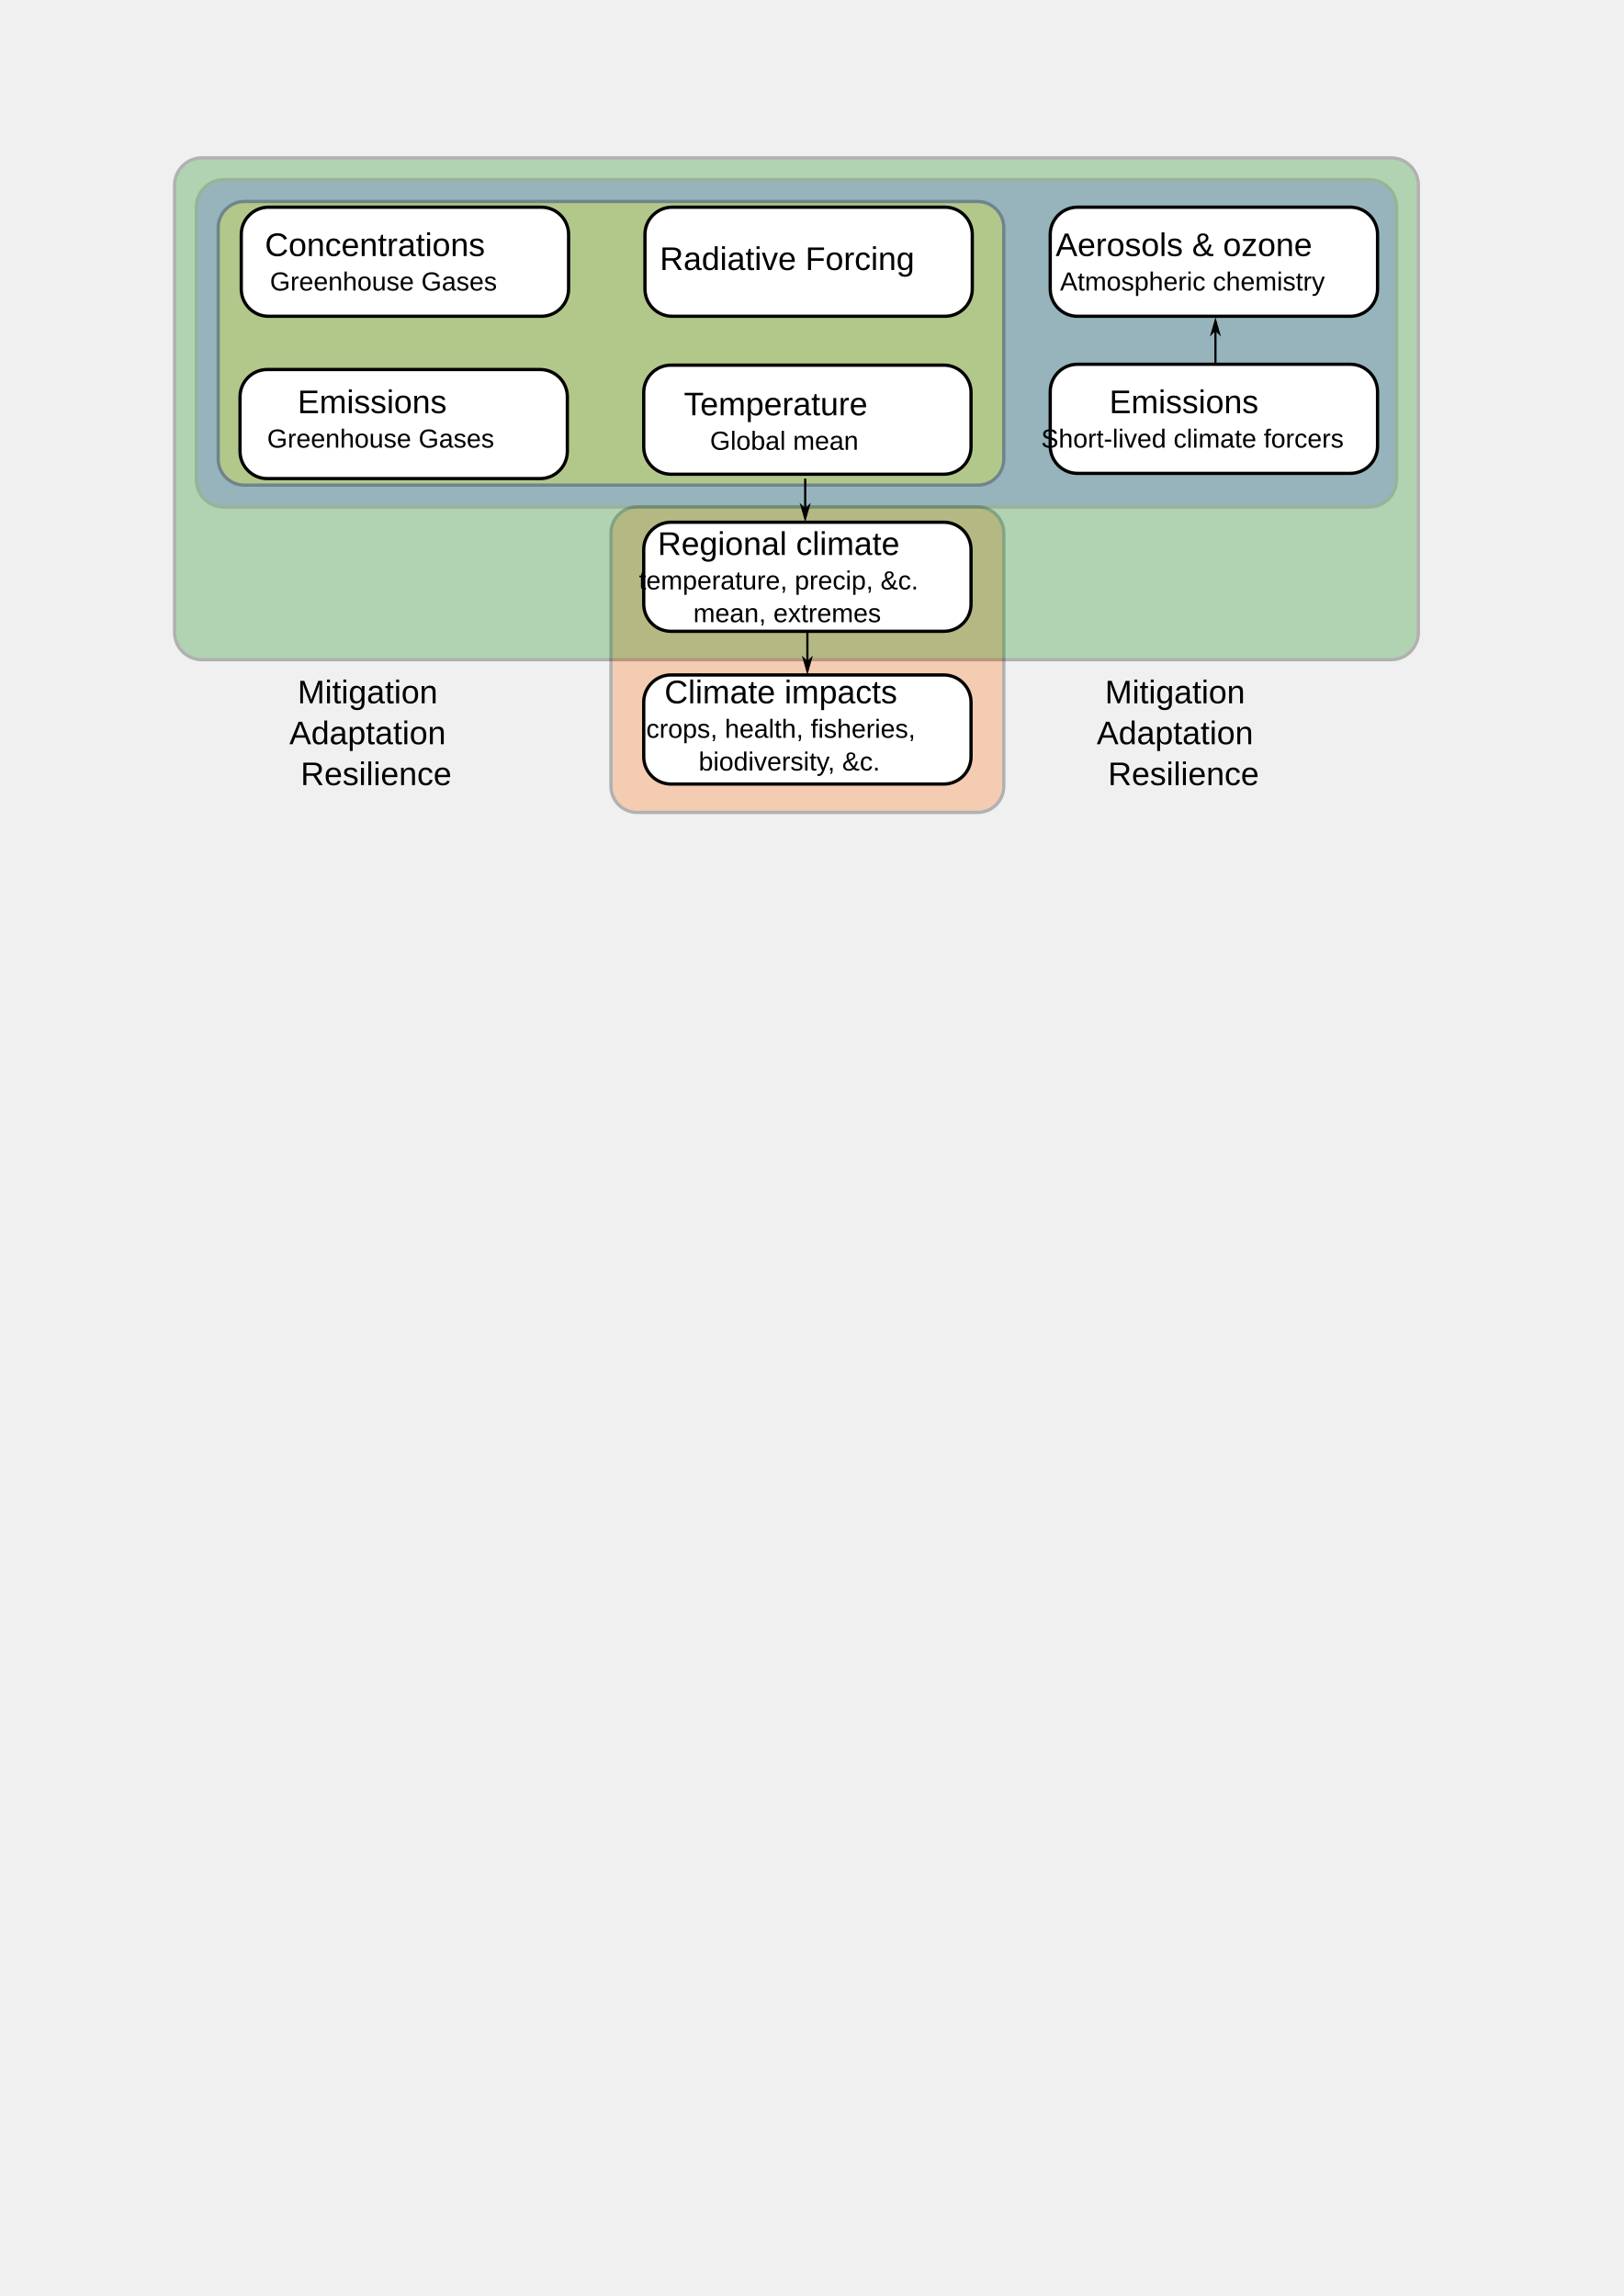
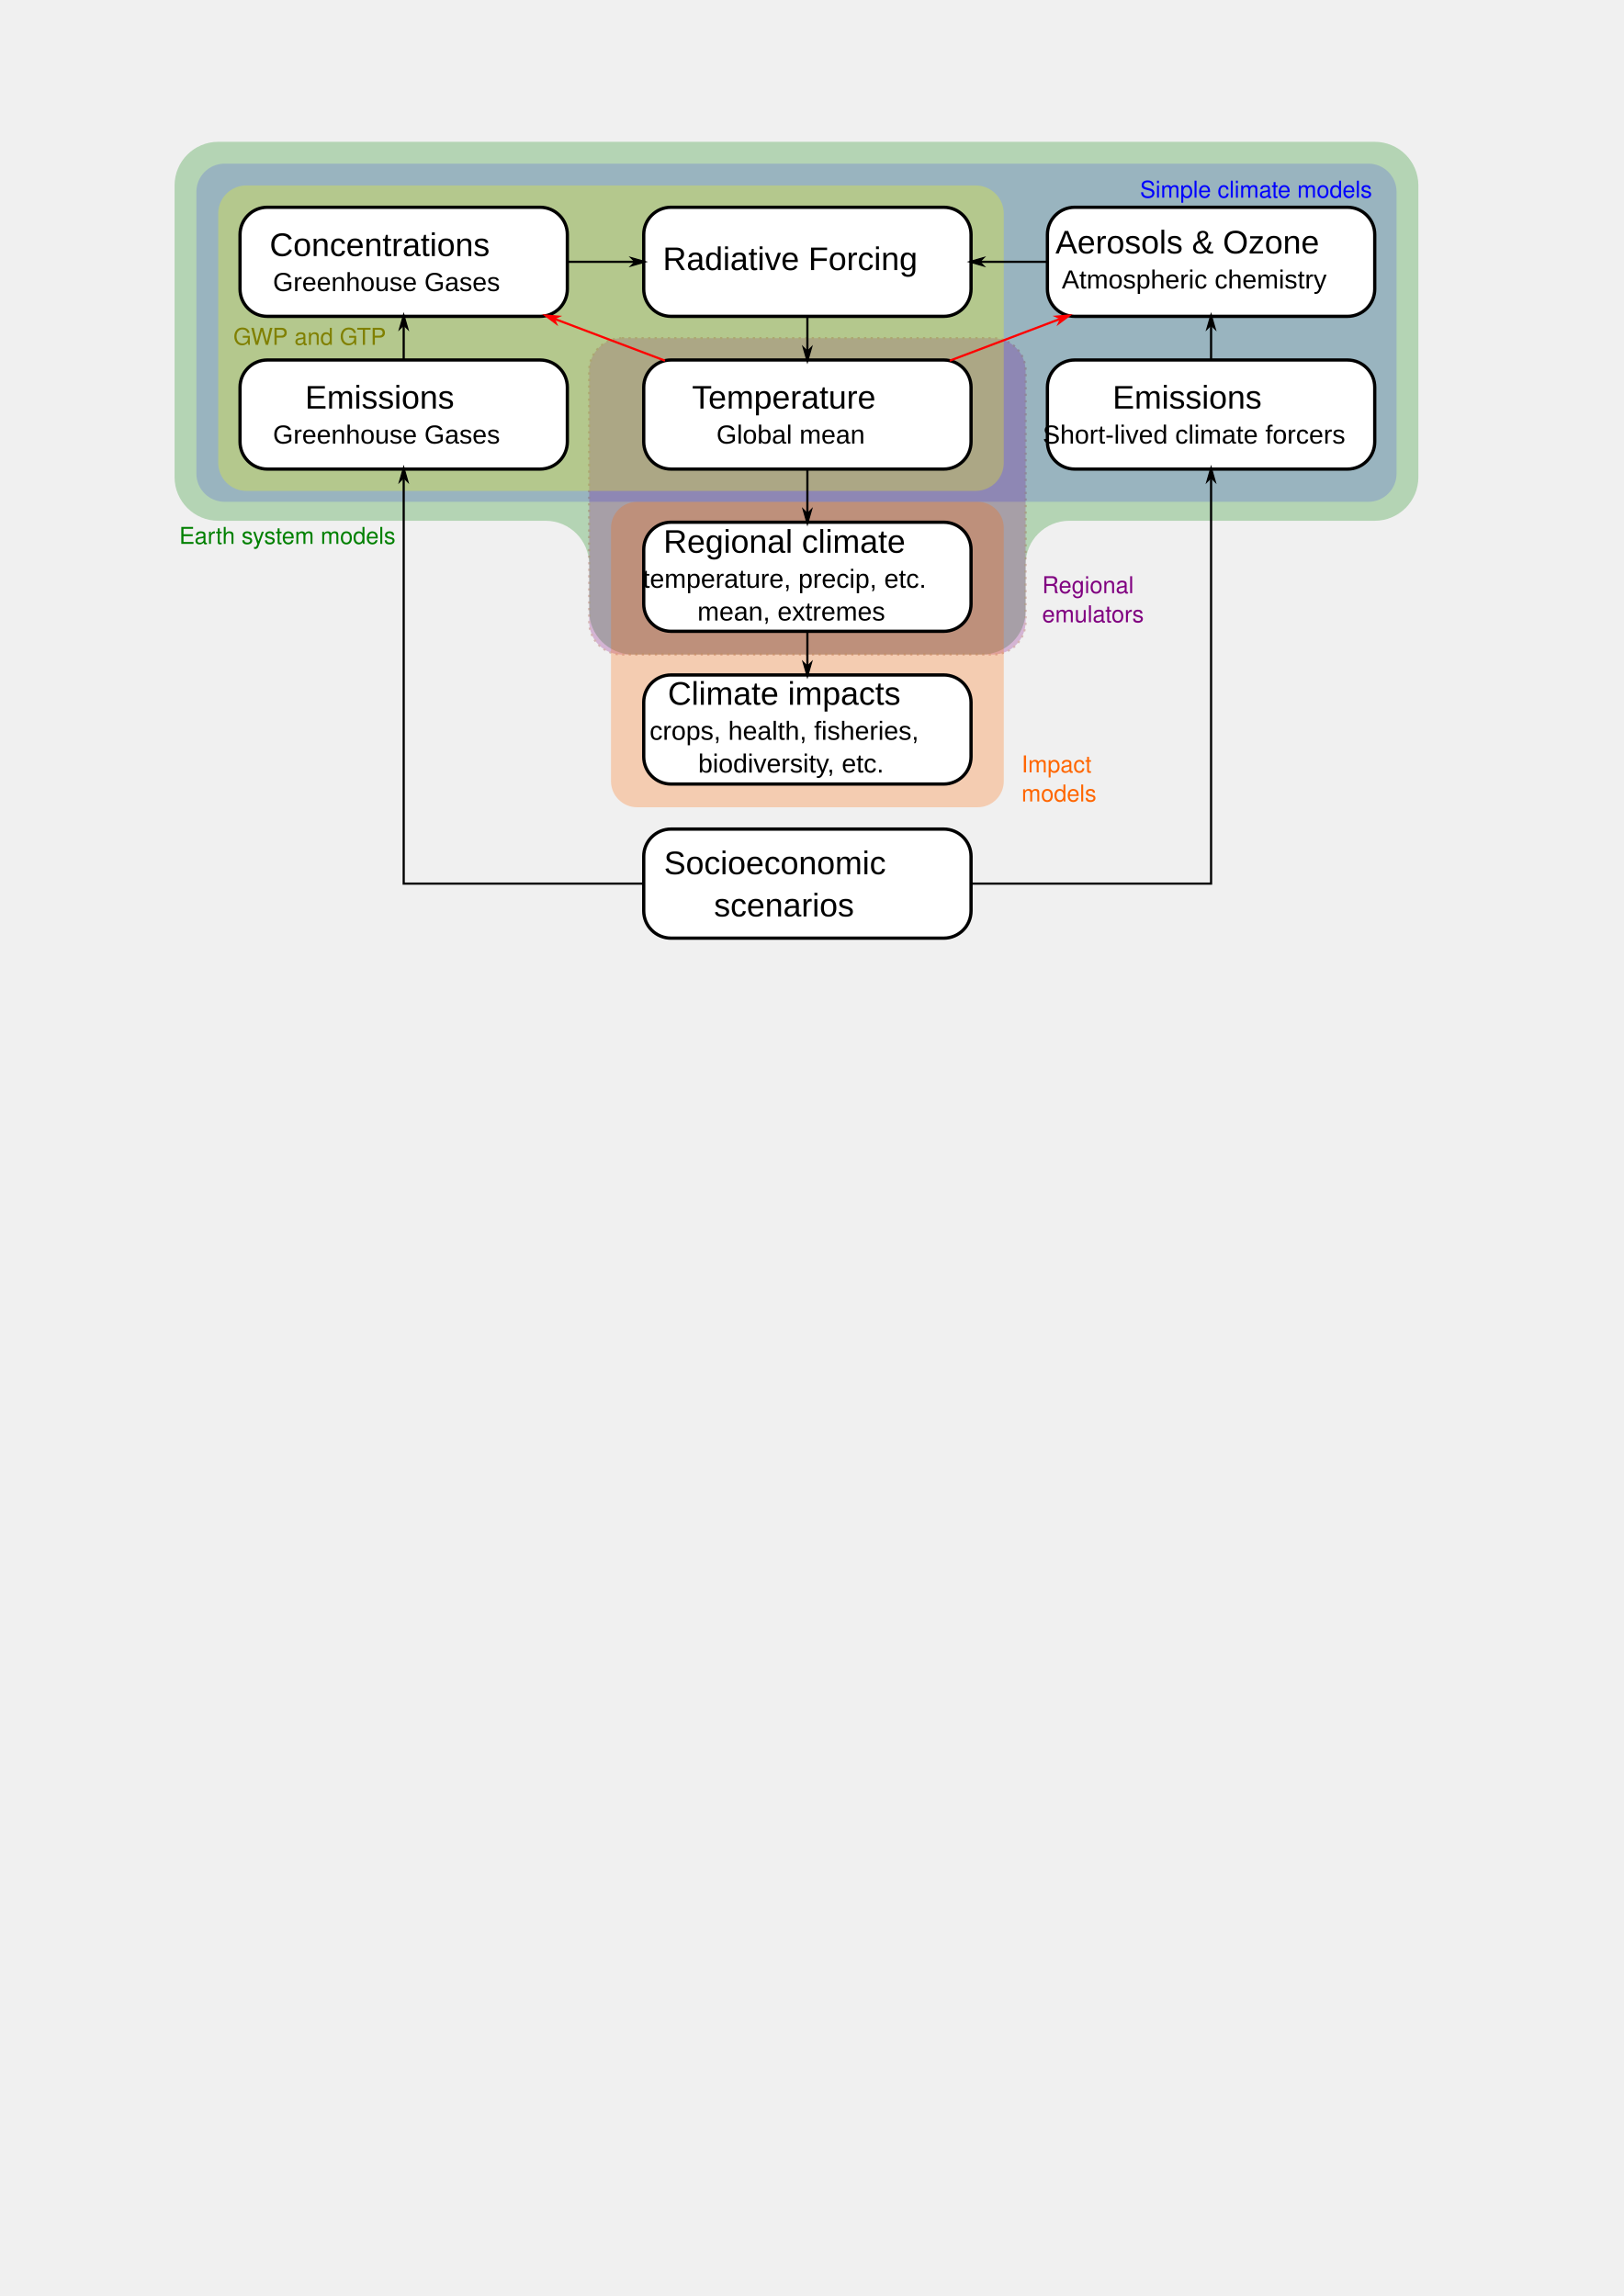
<svg xmlns="http://www.w3.org/2000/svg" width="744.094" height="1052.362" id="svg2" version="1.1">
  <defs id="defs4">
+     <marker style="overflow:visible;" id="marker31080" refX="0.0" refY="0.0" orient="auto">
+       <path transform="scale(0.8) rotate(180) translate(12.5,0)" style="fill-rule:evenodd;fill:context-stroke;stroke:context-stroke;stroke-width:1.0pt;" d="M 0.0,0.0 L 5.0,-5.0 L -12.5,0.0 L 5.0,5.0 L 0.0,0.0 z " id="path31078" />
+     </marker>
+     <marker style="overflow:visible;" id="Arrow1Lend" refX="0.0" refY="0.0" orient="auto">
+       <path transform="scale(0.8) rotate(180) translate(12.5,0)" style="fill-rule:evenodd;fill:context-stroke;stroke:context-stroke;stroke-width:1.0pt;" d="M 0.0,0.0 L 5.0,-5.0 L -12.5,0.0 L 5.0,5.0 L 0.0,0.0 z " id="path30813" />
+     </marker>
    <marker orient="auto" refY="0.0" refX="0.0" id="Arrow1Mend" style="overflow:visible;">
      <path id="path3886" d="M 0.0,0.0 L 5.0,-5.0 L -12.5,0.0 L 5.0,5.0 L 0.0,0.0 z " style="fill-rule:evenodd;stroke:#000000;stroke-width:1.0pt;marker-start:none;" transform="scale(0.4) rotate(180) translate(10,0)" />
    </marker>
    <marker orient="auto" refY="0.0" refX="0.0" id="Arrow1Send" style="overflow:visible;">
      <path id="path3892" d="M 0.0,0.0 L 5.0,-5.0 L -12.5,0.0 L 5.0,5.0 L 0.0,0.0 z " style="fill-rule:evenodd;stroke:#000000;stroke-width:1.0pt;marker-start:none;" transform="scale(0.2) rotate(180) translate(6,0)" />
    </marker>
    <marker orient="auto" refY="0" refX="0" id="Arrow1Mend-8" style="overflow:visible">
      <path id="path3886-6" d="M 0,0 5,-5 -12.5,0 5,5 0,0 z" style="fill-rule:evenodd;stroke:#000000;stroke-width:1pt;marker-start:none" transform="matrix(-0.4,0,0,-0.4,-4,0)" />
    </marker>
    <marker orient="auto" refY="0" refX="0" id="Arrow1Mend-4" style="overflow:visible">
      <path id="path3886-9" d="M 0,0 5,-5 -12.5,0 5,5 0,0 z" style="fill-rule:evenodd;stroke:#000000;stroke-width:1pt;marker-start:none" transform="matrix(-0.4,0,0,-0.4,-4,0)" />
    </marker>
    <marker orient="auto" refY="0" refX="0" id="Arrow1Mend-0" style="overflow:visible">
      <path id="path3886-4" d="M 0,0 5,-5 -12.5,0 5,5 0,0 z" style="fill-rule:evenodd;stroke:#000000;stroke-width:1pt;marker-start:none" transform="matrix(-0.4,0,0,-0.4,-4,0)" />
    </marker>
    <marker orient="auto" refY="0" refX="0" id="Arrow1Mend-2" style="overflow:visible">
      <path id="path3886-8" d="M 0,0 5,-5 -12.5,0 5,5 0,0 z" style="fill-rule:evenodd;stroke:#000000;stroke-width:1pt;marker-start:none" transform="matrix(-0.4,0,0,-0.4,-4,0)" />
    </marker>
    <marker orient="auto" refY="0" refX="0" id="Arrow1Mend-47" style="overflow:visible">
      <path id="path3886-7" d="M 0,0 5,-5 -12.5,0 5,5 0,0 z" style="fill-rule:evenodd;stroke:#000000;stroke-width:1pt;marker-start:none" transform="matrix(-0.4,0,0,-0.4,-4,0)" />
    </marker>
    <marker orient="auto" refY="0" refX="0" id="Arrow1Mend-9" style="overflow:visible">
      <path id="path3886-1" d="M 0,0 5,-5 -12.5,0 5,5 0,0 z" style="fill-rule:evenodd;stroke:#000000;stroke-width:1pt;marker-start:none" transform="matrix(-0.4,0,0,-0.4,-4,0)" />
    </marker>
    <marker orient="auto" refY="0" refX="0" id="Arrow1Mend-25" style="overflow:visible">
      <path id="path3886-86" d="M 0,0 5,-5 -12.5,0 5,5 0,0 z" style="fill-rule:evenodd;stroke:#000000;stroke-width:1pt;marker-start:none" transform="matrix(-0.4,0,0,-0.4,-4,0)" />
    </marker>
    <marker orient="auto" refY="0" refX="0" id="Arrow1Mend-3" style="overflow:visible">
      <path id="path3886-3" d="M 0,0 5,-5 -12.5,0 5,5 0,0 z" style="fill-rule:evenodd;stroke:#000000;stroke-width:1pt;marker-start:none" transform="matrix(-0.4,0,0,-0.4,-4,0)" />
    </marker>
    <marker orient="auto" refY="0" refX="0" id="Arrow1Mend-6" style="overflow:visible">
      <path id="path3886-2" d="M 0,0 5,-5 -12.5,0 5,5 0,0 z" style="fill-rule:evenodd;stroke:#000000;stroke-width:1pt;marker-start:none" transform="matrix(-0.4,0,0,-0.4,-4,0)" />
    </marker>
+     <marker orient="auto" refY="0.0" refX="0.0" style="overflow:visible;" id="Arrow1Mend5739">
+       <path id="path52276" d="M 0.0,0.0 L 5.0,-5.0 L -12.5,0.0 L 5.0,5.0 L 0.0,0.0 z " style="fill-rule:evenodd;stroke:#800000;stroke-width:1.0pt;marker-start:none;fill:#ffffff" transform="scale(0.4) rotate(180) translate(10,0)" />
+     </marker>
+     <marker orient="auto" refY="0.0" refX="0.0" style="overflow:visible;" id="Arrow1Mend6568">
+       <path id="path52279" d="M 0.0,0.0 L 5.0,-5.0 L -12.5,0.0 L 5.0,5.0 L 0.0,0.0 z " style="fill-rule:evenodd;stroke:#800000;stroke-width:1.0pt;marker-start:none;fill:#ffffff" transform="scale(0.4) rotate(180) translate(10,0)" />
+     </marker>
+     <marker orient="auto" refY="0.0" refX="0.0" style="overflow:visible;" id="Arrow1Mend65689914">
+       <path id="path52715" d="M 0.0,0.0 L 5.0,-5.0 L -12.5,0.0 L 5.0,5.0 L 0.0,0.0 z " style="fill-rule:evenodd;stroke:#ff0000;stroke-width:1.0pt;marker-start:none;fill:#ffffff" transform="scale(0.4) rotate(180) translate(10,0)" />
+     </marker>
+     <marker orient="auto" refY="0.0" refX="0.0" style="overflow:visible;" id="Arrow1Mend57392504">
+       <path id="path52718" d="M 0.0,0.0 L 5.0,-5.0 L -12.5,0.0 L 5.0,5.0 L 0.0,0.0 z " style="fill-rule:evenodd;stroke:#ff0000;stroke-width:1.0pt;marker-start:none;fill:#ffffff" transform="scale(0.4) rotate(180) translate(10,0)" />
+     </marker>
+     <marker orient="auto" refY="0.0" refX="0.0" style="overflow:visible;" id="Arrow1Mend656899147499">
+       <path id="path66542" d="M 0.0,0.0 L 5.0,-5.0 L -12.5,0.0 L 5.0,5.0 L 0.0,0.0 z " style="fill-rule:evenodd;stroke:#ff0000;stroke-width:1.0pt;marker-start:none;fill:#ff0000" transform="scale(0.4) rotate(180) translate(10,0)" />
+     </marker>
+     <marker orient="auto" refY="0.0" refX="0.0" style="overflow:visible;" id="Arrow1Mend573925048667">
+       <path id="path66852" d="M 0.0,0.0 L 5.0,-5.0 L -12.5,0.0 L 5.0,5.0 L 0.0,0.0 z " style="fill-rule:evenodd;stroke:#ff0000;stroke-width:1.0pt;marker-start:none;fill:#ff0000" transform="scale(0.4) rotate(180) translate(10,0)" />
+     </marker>
  </defs>
  <g id="layer1">
-     <rect style="opacity:0.263;fill:#ff6600;stroke:#000000;stroke-width:1.5;stroke-miterlimit:4;stroke-dasharray:none" id="rect4771" width="180" height="140" x="280" y="232.362" ry="11.957" />
-     <rect style="opacity:0.263;fill:#008000;stroke:#000000;stroke-width:1.5;stroke-miterlimit:4;stroke-dasharray:none" id="rect4765" width="570" height="230" x="80" y="72.362" ry="12.5" />
-     <rect style="opacity:0.152;fill:#0000ff;stroke:#000000;stroke-width:1.5;stroke-miterlimit:4;stroke-dasharray:none" id="rect4761" width="550" height="150" x="90" y="82.362" ry="12.5" />
-     <rect style="opacity:0.263;fill:#ffff00;stroke:#000000;stroke-width:1.5;stroke-miterlimit:4;stroke-dasharray:none" id="rect4767" width="360" height="130" x="100" y="92.362" ry="11.957" />
-     <rect style="fill:#ffffff;stroke:#000000;stroke-width:1.5;stroke-miterlimit:4;stroke-dasharray:none" id="rect2816" width="150" height="50" x="110" y="169.362" ry="12.5" />
-     <text xml:space="preserve" style="font-size:15px;font-style:normal;font-weight:normal;text-align:center;line-height:125%;letter-spacing:0px;word-spacing:0px;text-anchor:middle;fill:#000000;fill-opacity:1;stroke:none;font-family:sans-serif" x="184.204" y="189.362" id="text2820">
-       <tspan id="tspan2822" x="184.204" y="189.362" style="font-family:Arial;-inkscape-font-specification:Arial">Emissions</tspan>
-       <tspan x="184.204" y="205.16" id="tspan2824" style="font-size:12px;font-family:Arial;-inkscape-font-specification:Arial">Greenhouse Gases</tspan>
+     <path style="opacity:0.25;fill:#008000;stroke:none;stroke-width:1.011px;stroke-linecap:butt;stroke-linejoin:miter;stroke-opacity:1" d="m 100,65 h 530 a 20,20 45 0 1 20,20 v 133.696 a 20,20 135 0 1 -20,20 l -140,0 a 20,20 135 0 0 -20,20 V 280 a 20,20 135 0 1 -20,20 H 290 a 20,20 45 0 1 -20,-20 v -21.304 a 20,20 45 0 0 -20,-20 H 100 a 20,20 45 0 1 -20,-20 V 85 a 20,20 135 0 1 20,-20 z" id="path4806" />
+     <rect style="opacity:0.25;fill:#800080;stroke:#800000;stroke-width:1;stroke-dasharray:1, 2" id="rect49499" width="200" height="145" x="270" y="155" ry="15" />
+     <rect style="opacity:0.263;fill:#ff6600;stroke:none;stroke-width:1.5;stroke-miterlimit:4;stroke-dasharray:none" id="rect4771" width="180" height="140" x="280" y="230" ry="11.957" />
+     <rect style="opacity:0.152;fill:#0000ff;stroke:none;stroke-width:1.525;stroke-miterlimit:4;stroke-dasharray:none" id="rect4761" width="550" height="155" x="90" y="75" ry="12.917" />
+     <rect style="opacity:0.263;fill:#ffff00;stroke:none;stroke-width:1.557;stroke-miterlimit:4;stroke-dasharray:none" id="rect4767" width="360" height="140" x="100" y="85" ry="12.876" />
+     <rect style="fill:#ffffff;stroke:#000000;stroke-width:1.5;stroke-miterlimit:4;stroke-dasharray:none" id="rect2816" width="150" height="50" x="110" y="165" ry="12.5" />
+     <rect style="fill:#ffffff;stroke:#000000;stroke-width:1.5;stroke-miterlimit:4;stroke-dasharray:none" id="rect2816-9" width="150" height="50" x="295" y="380" ry="12.5" />
+     <text xml:space="preserve" style="font-style:normal;font-weight:normal;line-height:0%;font-family:sans-serif;text-align:center;letter-spacing:0px;word-spacing:0px;text-anchor:middle;fill:#000000;fill-opacity:1;stroke:none" x="184.912" y="187.272" id="text2820">
+       <tspan id="tspan2822" x="184.912" y="187.272" style="font-size:15px;line-height:1.25;font-family:Arial;-inkscape-font-specification:Arial">Emissions</tspan>
+       <tspan x="184.912" y="203.319" id="tspan2824" style="font-size:12px;line-height:1.25;font-family:Arial;-inkscape-font-specification:Arial">Greenhouse Gases</tspan>
    </text>
-     <rect style="fill:#ffffff;stroke:#000000;stroke-width:1.5;stroke-miterlimit:4;stroke-dasharray:none" id="rect2816-4" width="150" height="50" x="481.292" y="166.966" ry="12.5" />
-     <text xml:space="preserve" style="font-size:15px;font-style:normal;font-weight:normal;text-align:center;line-height:125%;letter-spacing:0px;word-spacing:0px;text-anchor:middle;fill:#000000;fill-opacity:1;stroke:none;font-family:sans-serif" x="556.204" y="189.362" id="text2820-3">
-       <tspan id="tspan2822-3" x="556.204" y="189.362" style="font-family:Arial;-inkscape-font-specification:Arial">Emissions</tspan>
-       <tspan x="556.204" y="205.16" id="tspan2824-1" style="font-size:12px;font-family:Arial;-inkscape-font-specification:Arial">Short-lived climate forcers</tspan>
+     <rect style="fill:#ffffff;stroke:#000000;stroke-width:1.5;stroke-miterlimit:4;stroke-dasharray:none" id="rect2816-4" width="150" height="50" x="480" y="165" ry="12.5" />
+     <text xml:space="preserve" style="font-style:normal;font-weight:normal;line-height:0%;font-family:sans-serif;text-align:center;letter-spacing:0px;word-spacing:0px;text-anchor:middle;fill:#000000;fill-opacity:1;stroke:none" x="554.962" y="187.272" id="text2820-3">
+       <tspan id="tspan2822-3" x="554.962" y="187.272" style="font-size:15px;line-height:1.25;font-family:Arial;-inkscape-font-specification:Arial">Emissions</tspan>
+       <tspan x="554.962" y="203.319" id="tspan2824-1" style="font-size:12px;line-height:1.25;font-family:Arial;-inkscape-font-specification:Arial">Short-lived climate forcers</tspan>
    </text>
-     <rect style="fill:#ffffff;stroke:#000000;stroke-width:1.5;stroke-miterlimit:4;stroke-dasharray:none" id="rect2816-3" width="150" height="50" x="110.566" y="94.966" ry="12.5" />
-     <text xml:space="preserve" style="font-size:15px;font-style:normal;font-weight:normal;text-align:center;line-height:125%;letter-spacing:0px;word-spacing:0px;text-anchor:middle;fill:#000000;fill-opacity:1;stroke:none;font-family:sans-serif" x="185.479" y="117.362" id="text2820-9">
-       <tspan id="tspan2822-1" x="185.479" y="117.362" style="font-family:Arial;-inkscape-font-specification:Arial">Concentrations</tspan>
-       <tspan x="185.479" y="133.16" id="tspan2824-0" style="font-size:12px;font-family:Arial;-inkscape-font-specification:Arial">Greenhouse Gases</tspan>
+     <rect style="fill:#ffffff;stroke:#000000;stroke-width:1.5;stroke-miterlimit:4;stroke-dasharray:none" id="rect2816-3" width="150" height="50" x="110" y="95" ry="12.5" />
+     <text xml:space="preserve" style="font-style:normal;font-weight:normal;line-height:0%;font-family:sans-serif;text-align:center;letter-spacing:0px;word-spacing:0px;text-anchor:middle;fill:#000000;fill-opacity:1;stroke:none" x="184.912" y="117.363" id="text2820-9">
+       <tspan id="tspan2822-1" x="184.912" y="117.363" style="font-size:15px;line-height:1.25;font-family:Arial;-inkscape-font-specification:Arial">Concentrations</tspan>
+       <tspan x="184.912" y="133.411" id="tspan2824-0" style="font-size:12px;line-height:1.25;font-family:Arial;-inkscape-font-specification:Arial">Greenhouse Gases</tspan>
    </text>
-     <rect style="fill:#ffffff;stroke:#000000;stroke-width:1.5;stroke-miterlimit:4;stroke-dasharray:none" id="rect2816-3-4" width="150" height="50" x="295.566" y="94.966" ry="12.5" />
-     <text xml:space="preserve" style="font-size:15px;font-style:normal;font-weight:normal;text-align:center;line-height:125%;letter-spacing:0px;word-spacing:0px;text-anchor:middle;fill:#000000;fill-opacity:1;stroke:none;font-family:sans-serif" x="370.482" y="123.756" id="text2820-9-9">
-       <tspan x="370.482" y="123.756" id="tspan2824-0-7" style="font-size:15px;font-family:Arial;-inkscape-font-specification:Arial">Radiative Forcing</tspan>
+     <rect style="fill:#ffffff;stroke:#000000;stroke-width:1.5;stroke-miterlimit:4;stroke-dasharray:none" id="rect2816-3-4" width="150" height="50" x="295" y="95" ry="12.5" />
+     <text xml:space="preserve" style="font-style:normal;font-weight:normal;line-height:0%;font-family:sans-serif;text-align:center;letter-spacing:0px;word-spacing:0px;text-anchor:middle;fill:#000000;fill-opacity:1;stroke:none" x="369.916" y="123.79" id="text2820-9-9">
+       <tspan x="369.916" y="123.79" id="tspan2824-0-7" style="font-size:15px;line-height:1.25;font-family:Arial;-inkscape-font-specification:Arial">Radiative Forcing</tspan>
    </text>
-     <rect style="fill:#ffffff;stroke:#000000;stroke-width:1.5;stroke-miterlimit:4;stroke-dasharray:none" id="rect2816-3-4-9" width="150" height="50" x="295" y="167.362" ry="12.5" />
-     <text xml:space="preserve" style="font-size:15px;font-style:normal;font-weight:normal;text-align:center;line-height:125%;letter-spacing:0px;word-spacing:0px;text-anchor:middle;fill:#000000;fill-opacity:1;stroke:none;font-family:sans-serif" x="369.144" y="190.362" id="text2820-9-4">
-       <tspan id="tspan2822-1-1" x="369.144" y="190.362" style="font-family:Arial;-inkscape-font-specification:Arial">Temperature</tspan>
-       <tspan x="369.144" y="206.16" id="tspan2824-0-5" style="font-size:12px;font-family:Arial;-inkscape-font-specification:Arial">Global mean</tspan>
+     <rect style="fill:#ffffff;stroke:#000000;stroke-width:1.5;stroke-miterlimit:4;stroke-dasharray:none" id="rect2816-3-4-9" width="150" height="50" x="295" y="165" ry="12.5" />
+     <text xml:space="preserve" style="font-style:normal;font-weight:normal;line-height:0%;font-family:sans-serif;text-align:center;letter-spacing:0px;word-spacing:0px;text-anchor:middle;fill:#000000;fill-opacity:1;stroke:none" x="370.139" y="187.272" id="text2820-9-4">
+       <tspan id="tspan2822-1-1" x="370.139" y="187.272" style="font-size:15px;line-height:1.25;font-family:Arial;-inkscape-font-specification:Arial">Temperature</tspan>
+       <tspan x="370.139" y="203.319" id="tspan2824-0-5" style="font-size:12px;line-height:1.25;font-family:Arial;-inkscape-font-specification:Arial">Global mean</tspan>
    </text>
    <rect style="fill:#ffffff;stroke:#000000;stroke-width:1.5;stroke-miterlimit:4;stroke-dasharray:none" id="rect2816-3-4-9-4" width="150" height="50" x="295" y="239.362" ry="12.5" />
-     <text xml:space="preserve" style="font-size:15px;font-style:normal;font-weight:normal;text-align:center;line-height:125%;letter-spacing:0px;word-spacing:0px;text-anchor:middle;fill:#000000;fill-opacity:1;stroke:none;font-family:sans-serif" x="370.488" y="254.362" id="text2820-9-4-0">
-       <tspan id="tspan2822-1-1-9" x="370.488" y="254.362" style="font-family:Arial;-inkscape-font-specification:Arial">Regional climate</tspan>
-       <tspan x="370.488" y="270.16" id="tspan2824-0-5-3" style="font-size:12px;font-family:Arial;-inkscape-font-specification:Arial">temperature, precip, &amp;c.</tspan>
-       <tspan x="370.488" y="285.16" style="font-size:12px;font-family:Arial;-inkscape-font-specification:Arial" id="tspan3024">mean, extremes</tspan>
+     <text xml:space="preserve" style="font-style:normal;font-weight:normal;line-height:0%;font-family:sans-serif;text-align:center;letter-spacing:0px;word-spacing:0px;text-anchor:middle;fill:#000000;fill-opacity:1;stroke:none" x="370.413" y="253.357" id="text2820-9-4-0">
+       <tspan id="tspan2822-1-1-9" x="370.413" y="253.357" style="font-size:15px;line-height:1.25;font-family:Arial;-inkscape-font-specification:Arial">Regional climate</tspan>
+       <tspan x="370.413" y="269.405" id="tspan2824-0-5-3" style="font-size:12px;line-height:1.25;font-family:Arial;-inkscape-font-specification:Arial">temperature, precip, etc.</tspan>
+       <tspan x="370.413" y="284.405" style="font-size:12px;line-height:1.25;font-family:Arial;-inkscape-font-specification:Arial" id="tspan3024">mean, extremes</tspan>
    </text>
    <rect style="fill:#ffffff;stroke:#000000;stroke-width:1.5;stroke-miterlimit:4;stroke-dasharray:none" id="rect2816-3-4-9-4-7" width="150" height="50" x="295" y="309.362" ry="12.5" />
-     <text xml:space="preserve" style="font-size:15px;font-style:normal;font-weight:normal;text-align:center;line-height:125%;letter-spacing:0px;word-spacing:0px;text-anchor:middle;fill:#000000;fill-opacity:1;stroke:none;font-family:sans-serif" x="371.488" y="322.362" id="text2820-9-4-0-7">
-       <tspan id="tspan2822-1-1-9-4" x="371.488" y="322.362" style="font-family:Arial;-inkscape-font-specification:Arial">Climate impacts</tspan>
-       <tspan x="371.488" y="338.16" style="font-size:12px;font-family:Arial;-inkscape-font-specification:Arial" id="tspan3024-0">crops, health, fisheries,</tspan>
-       <tspan x="371.488" y="353.16" style="font-size:12px;font-family:Arial;-inkscape-font-specification:Arial" id="tspan3062">biodiversity, &amp;c.</tspan>
+     <text xml:space="preserve" style="font-style:normal;font-weight:normal;line-height:0%;font-family:sans-serif;text-align:center;letter-spacing:0px;word-spacing:0px;text-anchor:middle;fill:#000000;fill-opacity:1;stroke:none" x="370.296" y="323.036" id="text2820-9-4-0-7">
+       <tspan id="tspan2822-1-1-9-4" x="370.296" y="323.036" style="font-size:15px;line-height:1.25;font-family:Arial;-inkscape-font-specification:Arial">Climate impacts</tspan>
+       <tspan x="370.296" y="339.084" style="font-size:12px;line-height:1.25;font-family:Arial;-inkscape-font-specification:Arial" id="tspan3024-0">crops, health, fisheries,</tspan>
+       <tspan x="370.296" y="354.084" style="font-size:12px;line-height:1.25;font-family:Arial;-inkscape-font-specification:Arial" id="tspan3062">biodiversity, etc.</tspan>
    </text>
-     <rect style="fill:#ffffff;stroke:#000000;stroke-width:1.5;stroke-miterlimit:4;stroke-dasharray:none" id="rect2816-4-9" width="150" height="50" x="481.292" y="94.966" ry="12.5" />
-     <text xml:space="preserve" style="font-size:15px;font-style:normal;font-weight:normal;text-align:center;line-height:125%;letter-spacing:0px;word-spacing:0px;text-anchor:middle;fill:#000000;fill-opacity:1;stroke:none;font-family:sans-serif" x="556.204" y="117.362" id="text2820-3-8">
-       <tspan id="tspan2822-3-0" x="556.204" y="117.362" style="font-family:Arial;-inkscape-font-specification:Arial">Aerosols &amp; ozone</tspan>
-       <tspan x="556.204" y="133.16" id="tspan2824-1-3" style="font-size:12px;font-family:Arial;-inkscape-font-specification:Arial">Atmospheric chemistry</tspan>
+     <rect style="fill:#ffffff;stroke:#000000;stroke-width:1.5;stroke-miterlimit:4;stroke-dasharray:none" id="rect2816-4-9" width="150" height="50" x="480" y="95" ry="12.5" />
+     <text xml:space="preserve" style="font-style:normal;font-weight:normal;line-height:0%;font-family:sans-serif;text-align:center;letter-spacing:0px;word-spacing:0px;text-anchor:middle;fill:#000000;fill-opacity:1;stroke:none" x="555.062" y="116.177" id="text2820-3-8">
+       <tspan id="tspan2822-3-0" x="555.062" y="116.177" style="font-size:15px;line-height:1.25;font-family:Arial;-inkscape-font-specification:Arial">Aerosols &amp; Ozone</tspan>
+       <tspan x="555.062" y="132.225" id="tspan2824-1-3" style="font-size:12px;line-height:1.25;font-family:Arial;-inkscape-font-specification:Arial">Atmospheric chemistry</tspan>
    </text>
-     <path style="fill:none;stroke:#000000;stroke-width:1px;stroke-linecap:butt;stroke-linejoin:miter;stroke-opacity:1;marker-end:url(#Arrow1Mend)" d="m 557,167.362 0,-20" id="path3100-91" />
-     <path style="fill:none;stroke:#000000;stroke-width:1px;stroke-linecap:butt;stroke-linejoin:miter;stroke-opacity:1;marker-end:url(#Arrow1Mend)" d="m 369,219.362 0,18" id="path3100-9-5-8-9" />
-     <path style="fill:none;stroke:#000000;stroke-width:1px;stroke-linecap:butt;stroke-linejoin:miter;stroke-opacity:1;marker-end:url(#Arrow1Mend)" d="m 370,289.362 0,18" id="path3100-9-5-8-9-8" />
-     <text xml:space="preserve" style="font-size:15px;font-style:normal;font-weight:normal;text-align:center;line-height:125%;letter-spacing:0px;word-spacing:0px;text-anchor:middle;fill:#000000;fill-opacity:1;stroke:none;font-family:sans-serif" x="182.124" y="322.362" id="text4773">
-       <tspan id="tspan4775" x="182.124" y="322.362" style="font-family:Arial;-inkscape-font-specification:Arial">Mitigation</tspan>
-       <tspan x="182.124" y="341.112" id="tspan4802" style="font-family:Arial;-inkscape-font-specification:Arial">Adaptation</tspan>
-       <tspan x="182.124" y="359.862" id="tspan4804" style="font-family:Arial;-inkscape-font-specification:Arial">Resilience</tspan>
+     <text xml:space="preserve" style="font-size:15px;line-height:1.25;font-family:Helvetica;-inkscape-font-specification:Helvetica;text-align:center;text-anchor:middle" x="369.729" y="400.7" id="text7739">
+       <tspan x="369.729" y="400.7" id="tspan7741" style="font-style:normal;font-variant:normal;font-weight:normal;font-stretch:normal;font-size:15px;font-family:Arial;-inkscape-font-specification:Arial;text-align:center;text-anchor:middle">Socioeconomic</tspan>
+       <tspan x="369.729" y="420.043" style="font-style:normal;font-variant:normal;font-weight:normal;font-stretch:normal;font-size:15px;font-family:Arial;-inkscape-font-specification:Arial;text-align:center;text-anchor:middle" id="tspan26359">scenarios</tspan>
    </text>
-     <text xml:space="preserve" style="font-size:15px;font-style:normal;font-weight:normal;text-align:center;line-height:125%;letter-spacing:0px;word-spacing:0px;text-anchor:middle;fill:#000000;fill-opacity:1;stroke:none;font-family:sans-serif" x="552.124" y="322.362" id="text4773-0">
-       <tspan id="tspan4775-8" x="552.124" y="322.362" style="font-family:Arial;-inkscape-font-specification:Arial">Mitigation</tspan>
-       <tspan x="552.124" y="341.112" id="tspan4802-9" style="font-family:Arial;-inkscape-font-specification:Arial">Adaptation</tspan>
-       <tspan x="552.124" y="359.862" id="tspan4804-6" style="font-family:Arial;-inkscape-font-specification:Arial">Resilience</tspan>
+     <path style="fill:none;fill-rule:evenodd;stroke:#000000;stroke-width:1px;stroke-linecap:butt;stroke-linejoin:miter;stroke-opacity:1;marker-end:url(#Arrow1Mend);paint-order:normal" d="M 185,165 V 145" id="path28561" />
+     <path style="fill:none;fill-rule:evenodd;stroke:#000000;stroke-width:1px;stroke-linecap:butt;stroke-linejoin:miter;stroke-opacity:1;marker-end:url(#Arrow1Mend)" d="m 260,120 h 35" id="path28563" />
+     <path style="fill:none;fill-rule:evenodd;stroke:#000000;stroke-width:1px;stroke-linecap:butt;stroke-linejoin:miter;stroke-opacity:1;marker-end:url(#Arrow1Mend)" d="m 370,145 v 20" id="path28565" />
+     <path style="fill:#ff0000;fill-rule:evenodd;stroke:#ff0000;stroke-width:1px;stroke-linecap:butt;stroke-linejoin:miter;stroke-opacity:1;marker-end:url(#Arrow1Mend573925048667)" d="M 304.734,165.305 250.266,144.695" id="path28567" />
+     <path style="fill:none;fill-rule:evenodd;stroke:#000000;stroke-width:1px;stroke-linecap:butt;stroke-linejoin:miter;stroke-opacity:1;marker-end:url(#Arrow1Mend)" d="M 555,165 V 145" id="path28569" />
+     <path style="fill:none;fill-rule:evenodd;stroke:#000000;stroke-width:1px;stroke-linecap:butt;stroke-linejoin:miter;stroke-opacity:1;marker-end:url(#Arrow1Mend)" d="M 480,120 H 445" id="path28571" />
+     <path style="fill:#800000;fill-rule:evenodd;stroke:#ff0000;stroke-width:1px;stroke-linecap:butt;stroke-linejoin:miter;stroke-opacity:1;marker-end:url(#Arrow1Mend656899147499)" d="m 435.266,165.305 54.467,-20.609" id="path28573" />
+     <path style="fill:none;fill-rule:evenodd;stroke:#000000;stroke-width:1px;stroke-linecap:butt;stroke-linejoin:miter;stroke-opacity:1;marker-end:url(#Arrow1Mend)" d="m 370,215 v 24.362" id="path28837" />
+     <path style="fill:none;fill-rule:evenodd;stroke:#000000;stroke-width:1px;stroke-linecap:butt;stroke-linejoin:miter;stroke-opacity:1;marker-end:url(#Arrow1Mend)" d="m 370,289.362 v 20" id="path28839" />
+     <path style="fill:none;fill-rule:evenodd;stroke:#000000;stroke-width:1px;stroke-linecap:butt;stroke-linejoin:miter;stroke-opacity:1;marker-end:url(#Arrow1Mend)" d="M 445,405 H 555 V 215" id="path28845" />
+     <path style="fill:none;fill-rule:evenodd;stroke:#000000;stroke-width:1;stroke-linecap:butt;stroke-linejoin:miter;stroke-miterlimit:4;stroke-dasharray:none;stroke-opacity:1;marker-end:url(#Arrow1Mend)" d="M 295,405 H 185 V 215" id="path30303" />
+     <text xml:space="preserve" style="font-size:10.667px;line-height:1.25;font-family:Helvetica;-inkscape-font-specification:Helvetica" x="82.131" y="249.29" id="text33158">
+       <tspan id="tspan33156" x="82.131" y="249.29" style="font-size:10.667px;fill:#008000">Earth system models</tspan>
+     </text>
+     <text xml:space="preserve" style="font-size:10.667px;line-height:1.25;font-family:Helvetica;-inkscape-font-specification:Helvetica;fill:#0000ff" x="522.43" y="90.598" id="text38688">
+       <tspan id="tspan38686" x="522.43" y="90.598">Simple climate models</tspan>
+     </text>
+     <text xml:space="preserve" style="font-size:10.667px;line-height:1.25;font-family:Helvetica;-inkscape-font-specification:Helvetica;fill:#808000" x="106.916" y="158.037" id="text41272">
+       <tspan id="tspan41270" x="106.916" y="158.037">GWP and GTP</tspan>
+     </text>
+     <text xml:space="preserve" style="font-size:10.667px;line-height:1.25;font-family:Helvetica;-inkscape-font-specification:Helvetica;fill:#800080" x="477.57" y="271.869" id="text44516">
+       <tspan id="tspan44514" x="477.57" y="271.869">Regional</tspan>
+       <tspan x="477.57" y="285.203" id="tspan47770">emulators</tspan>
+     </text>
+     <text xml:space="preserve" style="font-size:10.667px;line-height:1.25;font-family:Helvetica;-inkscape-font-specification:Helvetica;fill:#ff6600" x="468.131" y="354.019" id="text49730">
+       <tspan id="tspan49728" x="468.131" y="354.019">Impact</tspan>
+       <tspan x="468.131" y="367.352" id="tspan51526">models</tspan>
    </text>
  </g>
</svg>
